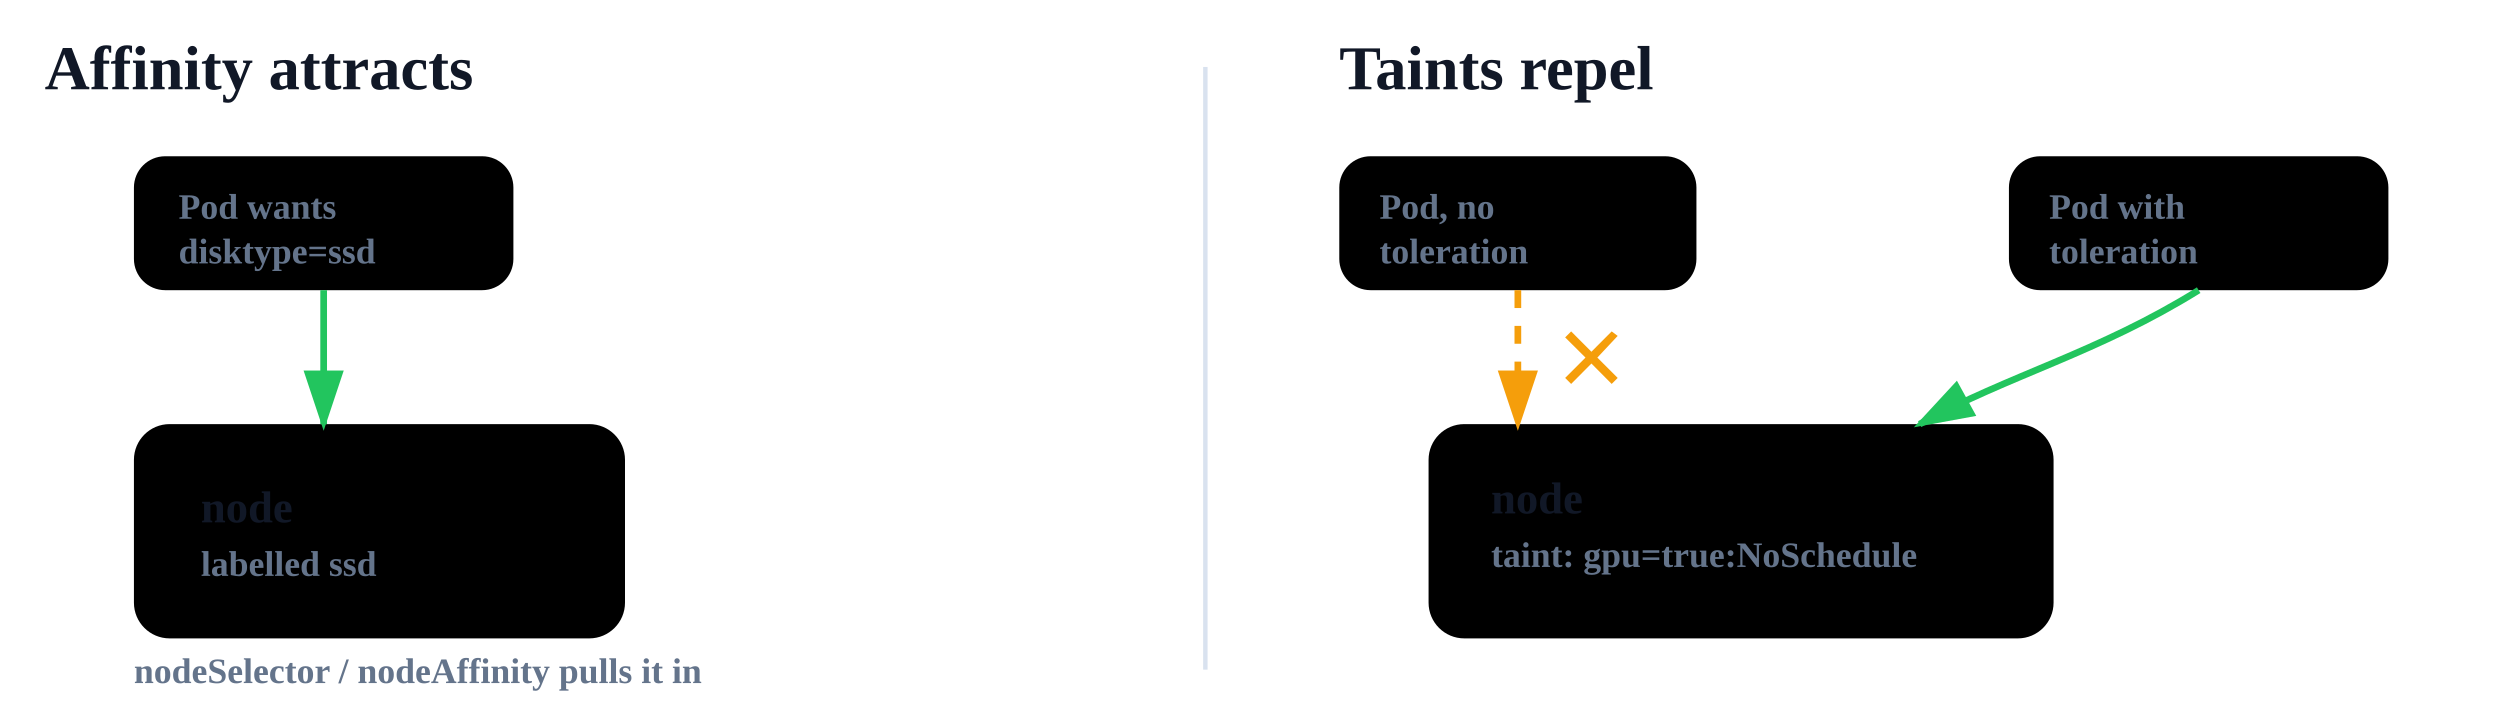
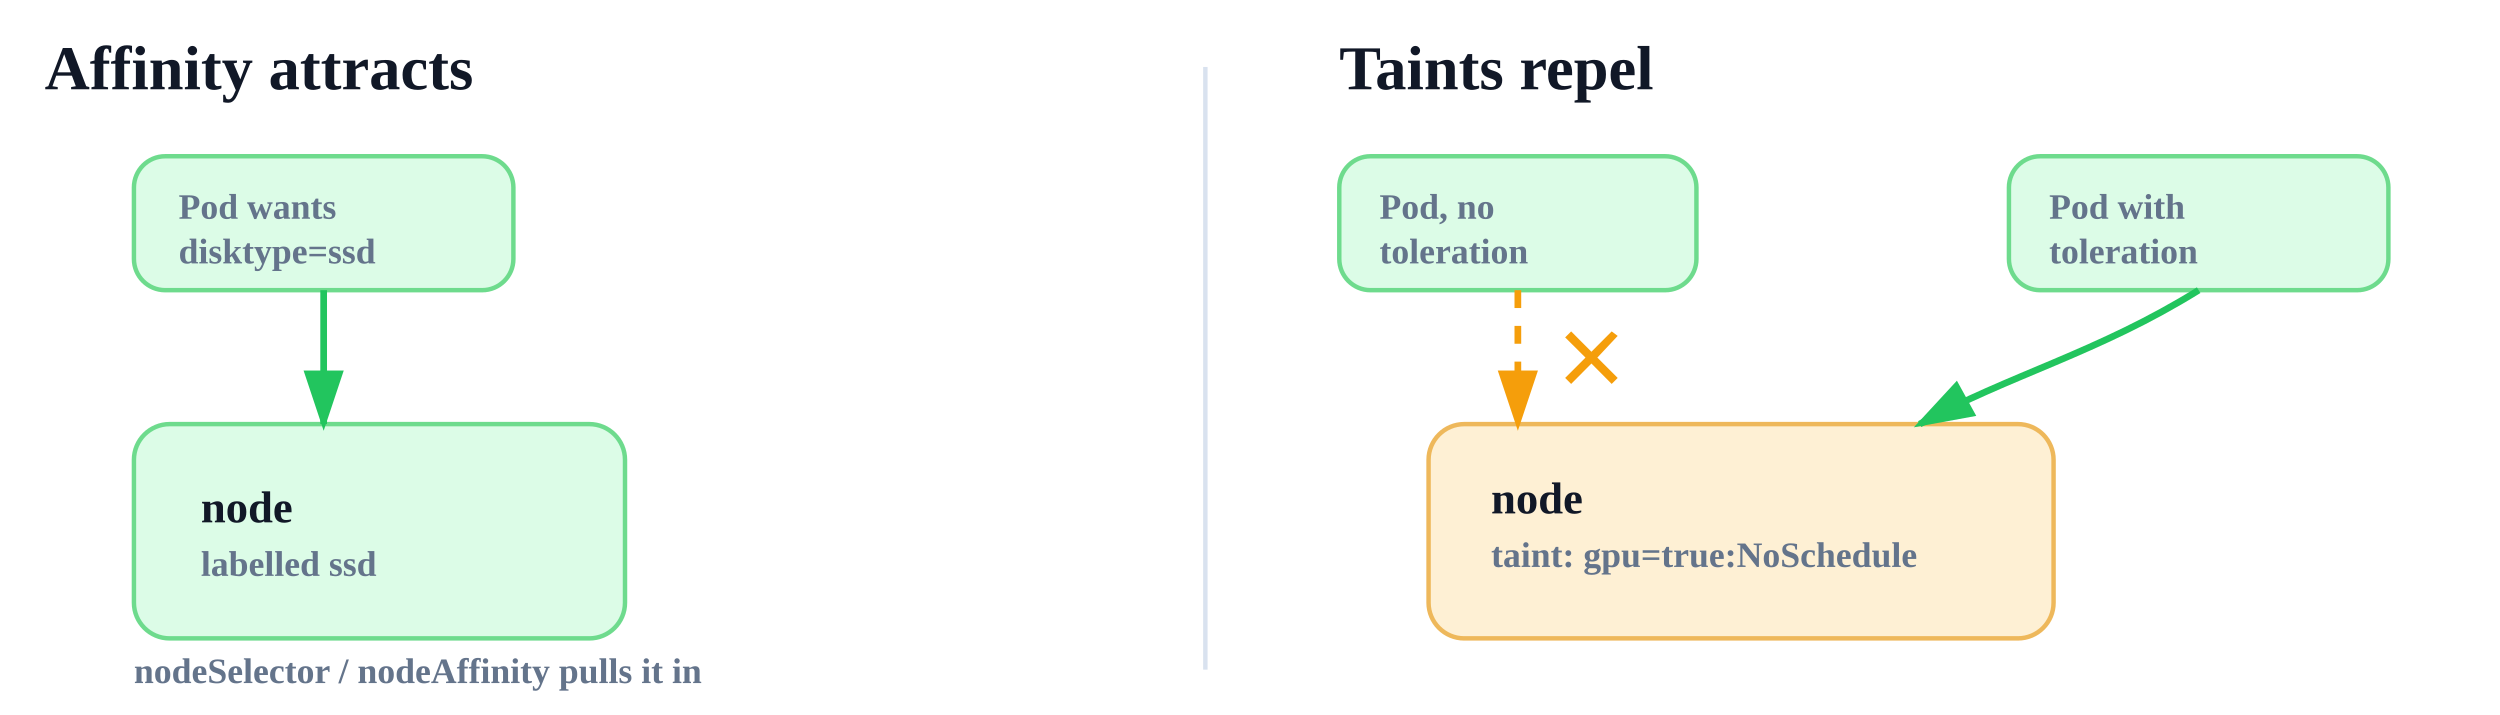
<svg xmlns="http://www.w3.org/2000/svg" aria-label="Affinity attraction versus taint repulsion" class="diagram" role="img" viewBox="0 0 1120 320">
-   <style>
- .box { fill: color-mix(in srgb, var(--accent, #326ce5) 7%, transparent); stroke: var(--line, #d9e2ef); stroke-width: 2; }
- .worker { fill: color-mix(in srgb, var(--accent-2, #14b8a6) 7%, transparent); }
- .node { fill: var(--paper-solid, #ffffff); stroke: color-mix(in srgb, var(--accent, #326ce5) 45%, var(--line, #d9e2ef)); stroke-width: 2; }
- .api { fill: color-mix(in srgb, var(--accent, #326ce5) 16%, var(--paper-solid, #ffffff)); }
- .etcd { fill: color-mix(in srgb, var(--warn, #f59e0b) 18%, var(--paper-solid, #ffffff)); }
- .pod { fill: color-mix(in srgb, var(--good, #22c55e) 16%, var(--paper-solid, #ffffff)); stroke: color-mix(in srgb, var(--good, #22c55e) 55%, var(--line, #d9e2ef)); stroke-width: 2; }
- .line { fill: none; stroke: var(--muted, #64748b); stroke-width: 3; }
- .dashed { stroke-dasharray: 8 8; }
- .arrow { fill: var(--muted, #64748b); }
- .title { fill: var(--ink, #111827); font-size: 28px; font-weight: 900; }
- .label { fill: var(--ink, #111827); font-size: 20px; font-weight: 800; }
- .tiny { fill: var(--muted, #64748b); font-size: 16px; font-weight: 700; }
- .attract { fill: color-mix(in srgb, var(--good, #22c55e) 16%, var(--paper-solid, #ffffff)); stroke: color-mix(in srgb, var(--good, #22c55e) 55%, var(--line, #d9e2ef)); stroke-width: 2; }
- .repel { fill: color-mix(in srgb, var(--warn, #f59e0b) 18%, var(--paper-solid, #ffffff)); stroke: color-mix(in srgb, var(--warn, #f59e0b) 55%, var(--line, #d9e2ef)); stroke-width: 2; }
- .ctrl { fill: color-mix(in srgb, var(--accent-3, #8b5cf6) 15%, var(--paper-solid, #ffffff)); stroke: color-mix(in srgb, var(--accent-3, #8b5cf6) 50%, var(--line, #d9e2ef)); stroke-width: 2; }
- .ok-line { fill: none; stroke: var(--good, #22c55e); stroke-width: 3; }
- .bad-line { fill: none; stroke: var(--warn, #f59e0b); stroke-width: 3; }
- .ok-arrow { fill: var(--good, #22c55e); }
- .bad-arrow { fill: var(--warn, #f59e0b); }
- .gate { fill: color-mix(in srgb, var(--accent, #326ce5) 12%, var(--paper-solid, #ffffff)); stroke: color-mix(in srgb, var(--accent, #326ce5) 45%, var(--line, #d9e2ef)); stroke-width: 2; }
- .divider { stroke: var(--line, #d9e2ef); stroke-width: 2; }
- </style>
  <defs>
    <marker id="arrowOk" markerHeight="10" markerWidth="10" orient="auto" refX="8" refY="3">
-       <path class="ok-arrow" d="M0,0 L0,6 L9,3 z" />
+       <path class="ok-arrow" d="M0,0 L0,6 L9,3 z" fill="#22c55e" />
    </marker>
    <marker id="arrowBad" markerHeight="10" markerWidth="10" orient="auto" refX="8" refY="3">
-       <path class="bad-arrow" d="M0,0 L0,6 L9,3 z" />
+       <path class="bad-arrow" d="M0,0 L0,6 L9,3 z" fill="#f59e0b" />
    </marker>
  </defs>
-   <text class="title" x="20" y="40">Affinity attracts</text>
-   <rect class="pod" height="60" rx="14" width="170" x="60" y="70" />
-   <text class="tiny" x="80" y="98">Pod wants</text>
-   <text class="tiny" x="80" y="118">disktype=ssd</text>
-   <rect class="attract" height="96" rx="16" width="220" x="60" y="190" />
-   <text class="label" x="90" y="234">node</text>
-   <text class="tiny" x="90" y="258">labelled ssd</text>
-   <path class="ok-line" d="M145 130 V190" marker-end="url(#arrowOk)" />
-   <text class="tiny" x="60" y="306">nodeSelector / nodeAffinity pulls it in</text>
-   <line class="divider" x1="540" x2="540" y1="30" y2="300" />
-   <text class="title" x="600" y="40">Taints repel</text>
-   <rect class="pod" height="60" rx="14" width="160" x="600" y="70" />
-   <text class="tiny" x="618" y="98">Pod, no</text>
-   <text class="tiny" x="618" y="118">toleration</text>
-   <rect class="pod" height="60" rx="14" width="170" x="900" y="70" />
-   <text class="tiny" x="918" y="98">Pod with</text>
-   <text class="tiny" x="918" y="118">toleration</text>
-   <rect class="repel" height="96" rx="16" width="280" x="640" y="190" />
-   <text class="label" x="668" y="230">node</text>
-   <text class="tiny" x="668" y="254">taint: gpu=true:NoSchedule</text>
-   <path class="bad-line dashed" d="M680 130 V190" marker-end="url(#arrowBad)" />
-   <text class="bad-arrow" font-size="34" font-weight="900" x="700" y="172">✕</text>
-   <path class="ok-line" d="M985 130 C940 158 900 168 860 190" marker-end="url(#arrowOk)" />
+   <text class="title" x="20" y="40" fill="#111827" font-size="28" font-weight="900">Affinity attracts</text>
+   <rect class="pod" height="60" rx="14" width="170" x="60" y="70" fill="#dcfce7" stroke="#6edb8d" stroke-width="2" />
+   <text class="tiny" x="80" y="98" fill="#64748b" font-size="16" font-weight="700">Pod wants</text>
+   <text class="tiny" x="80" y="118" fill="#64748b" font-size="16" font-weight="700">disktype=ssd</text>
+   <rect class="attract" height="96" rx="16" width="220" x="60" y="190" fill="#dcfce7" stroke="#6edb8d" stroke-width="2" />
+   <text class="label" x="90" y="234" fill="#111827" font-size="20" font-weight="800">node</text>
+   <text class="tiny" x="90" y="258" fill="#64748b" font-size="16" font-weight="700">labelled ssd</text>
+   <path class="ok-line" d="M145 130 V190" marker-end="url(#arrowOk)" fill="none" stroke="#22c55e" stroke-width="3" />
+   <text class="tiny" x="60" y="306" fill="#64748b" font-size="16" font-weight="700">nodeSelector / nodeAffinity pulls it in</text>
+   <line class="divider" x1="540" x2="540" y1="30" y2="300" stroke="#d9e2ef" stroke-width="2" />
+   <text class="title" x="600" y="40" fill="#111827" font-size="28" font-weight="900">Taints repel</text>
+   <rect class="pod" height="60" rx="14" width="160" x="600" y="70" fill="#dcfce7" stroke="#6edb8d" stroke-width="2" />
+   <text class="tiny" x="618" y="98" fill="#64748b" font-size="16" font-weight="700">Pod, no</text>
+   <text class="tiny" x="618" y="118" fill="#64748b" font-size="16" font-weight="700">toleration</text>
+   <rect class="pod" height="60" rx="14" width="170" x="900" y="70" fill="#dcfce7" stroke="#6edb8d" stroke-width="2" />
+   <text class="tiny" x="918" y="98" fill="#64748b" font-size="16" font-weight="700">Pod with</text>
+   <text class="tiny" x="918" y="118" fill="#64748b" font-size="16" font-weight="700">toleration</text>
+   <rect class="repel" height="96" rx="16" width="280" x="640" y="190" fill="#fef0d4" stroke="#eeb85b" stroke-width="2" />
+   <text class="label" x="668" y="230" fill="#111827" font-size="20" font-weight="800">node</text>
+   <text class="tiny" x="668" y="254" fill="#64748b" font-size="16" font-weight="700">taint: gpu=true:NoSchedule</text>
+   <path class="bad-line dashed" d="M680 130 V190" marker-end="url(#arrowBad)" fill="none" stroke="#f59e0b" stroke-width="3" stroke-dasharray="8 8" />
+   <text class="bad-arrow" font-size="34" font-weight="900" x="700" y="172" fill="#f59e0b">✕</text>
+   <path class="ok-line" d="M985 130 C940 158 900 168 860 190" marker-end="url(#arrowOk)" fill="none" stroke="#22c55e" stroke-width="3" />
</svg>
